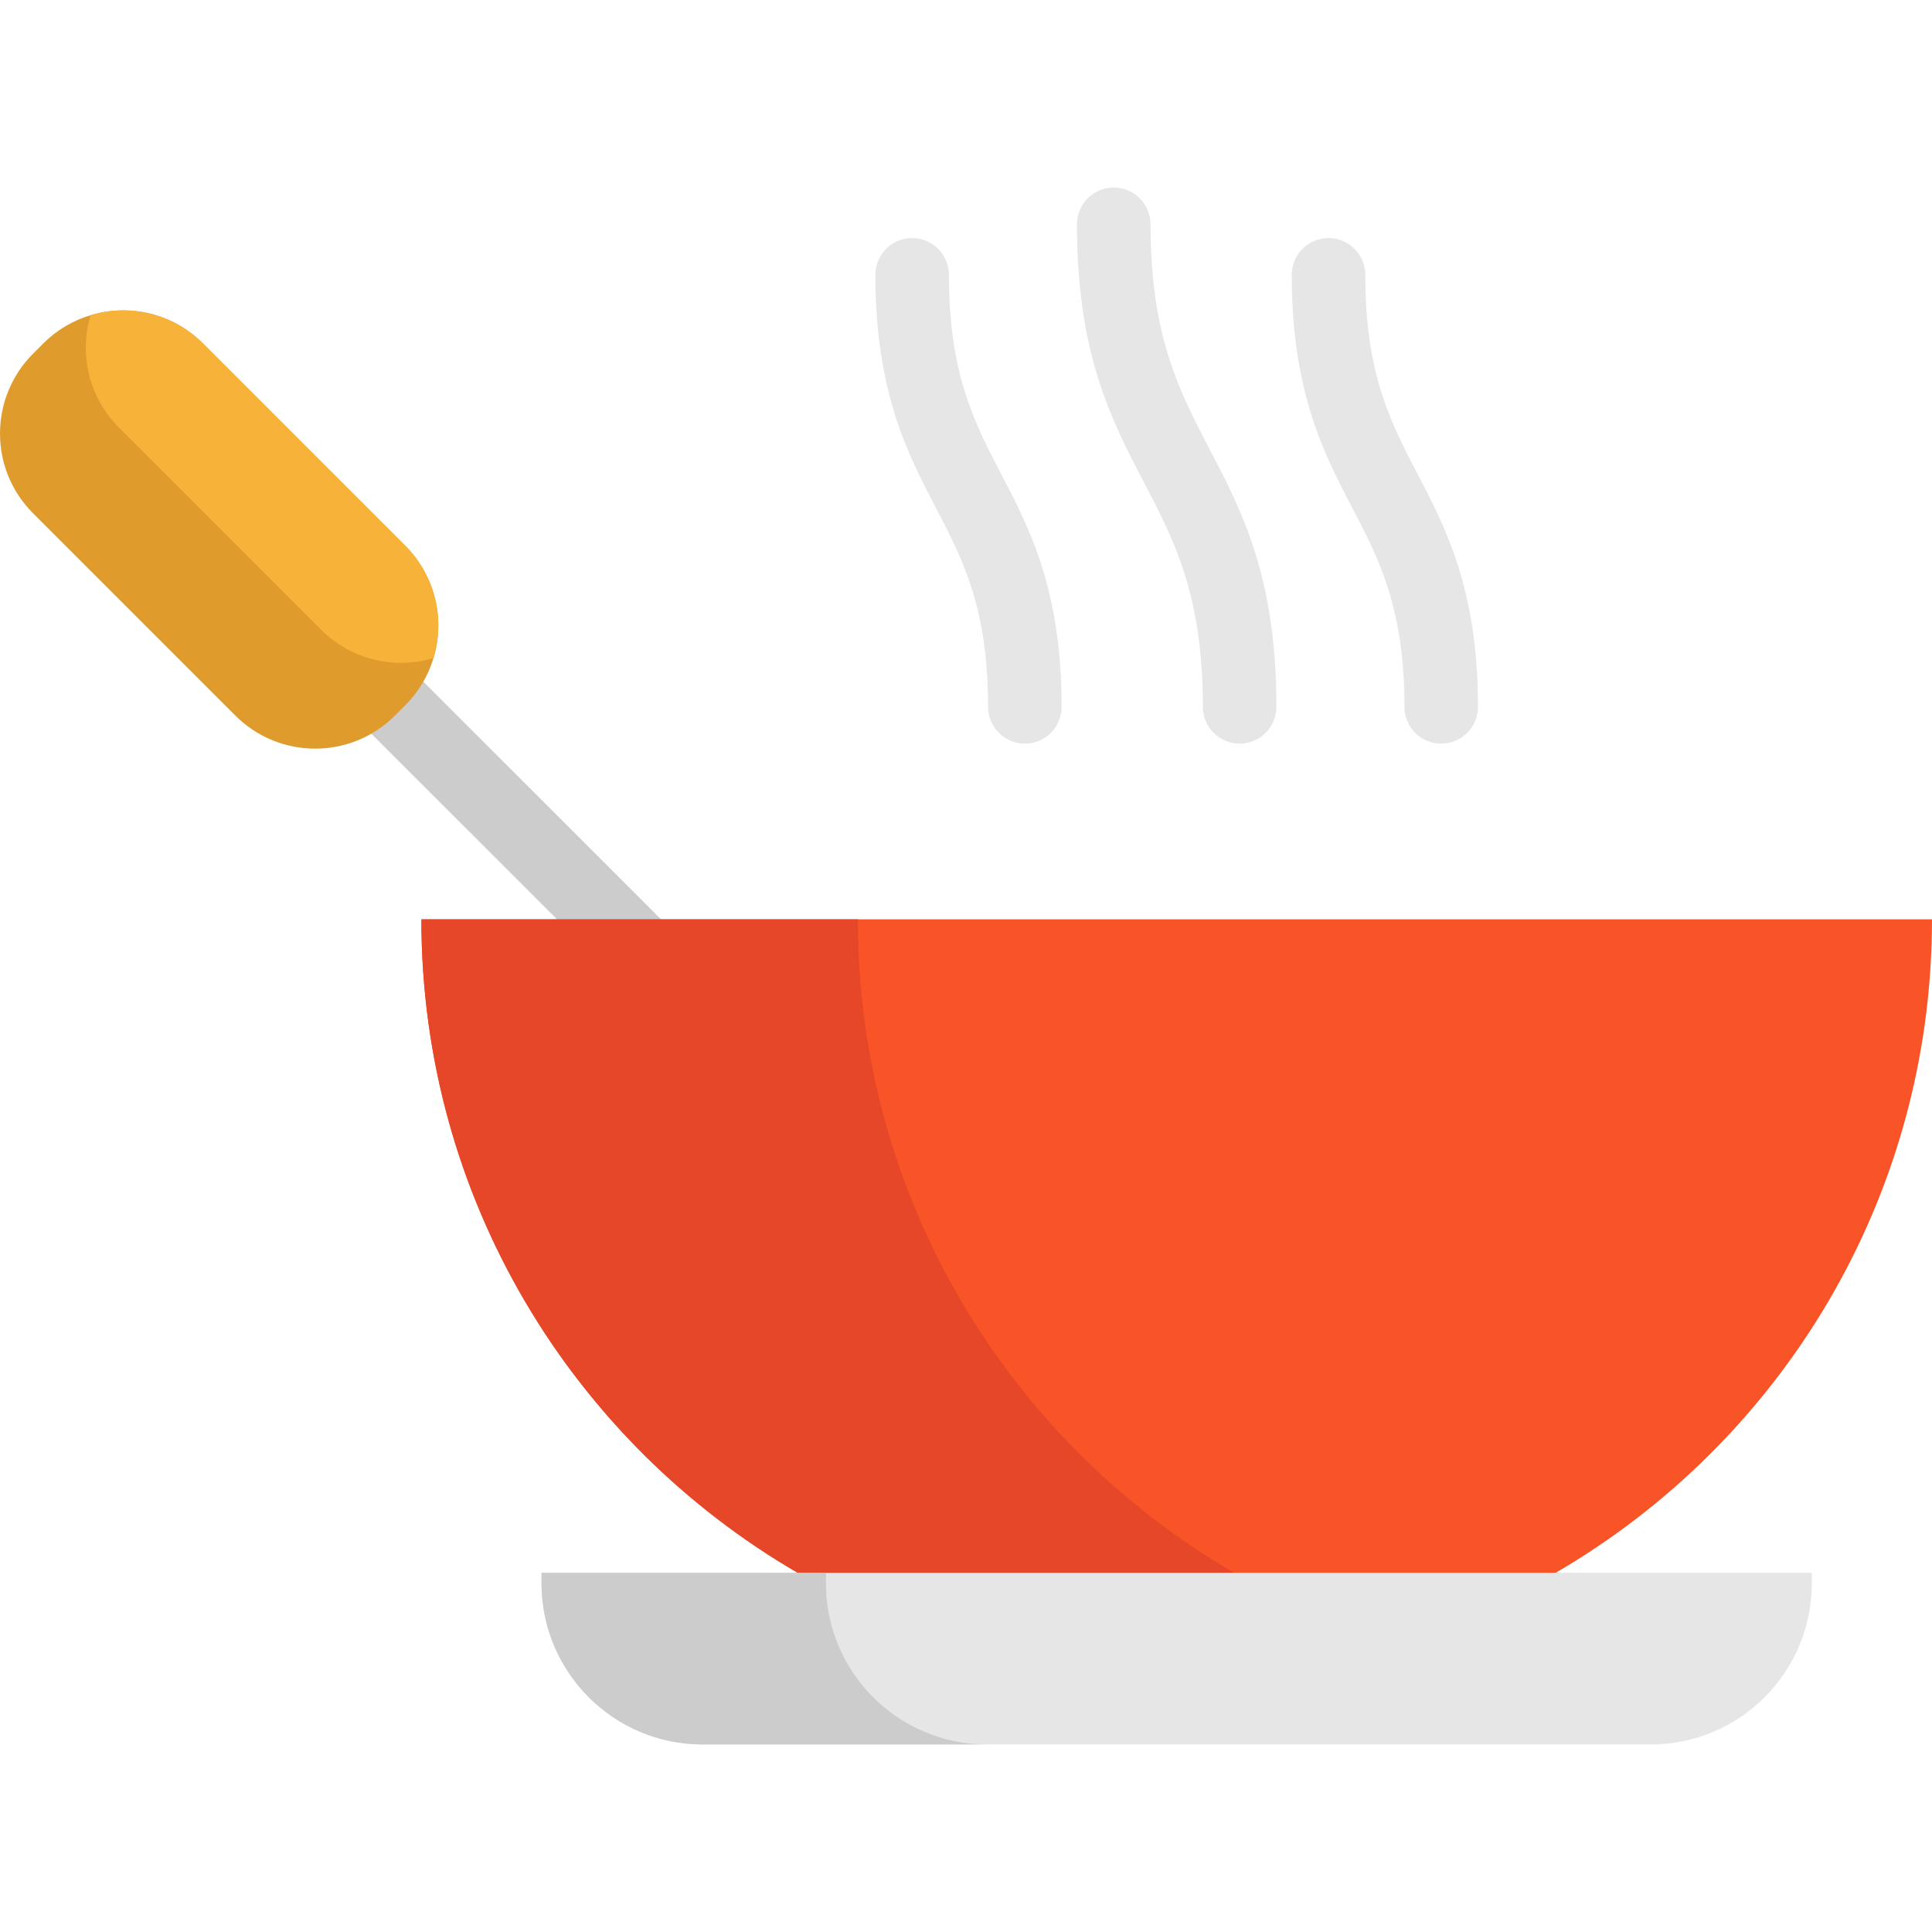
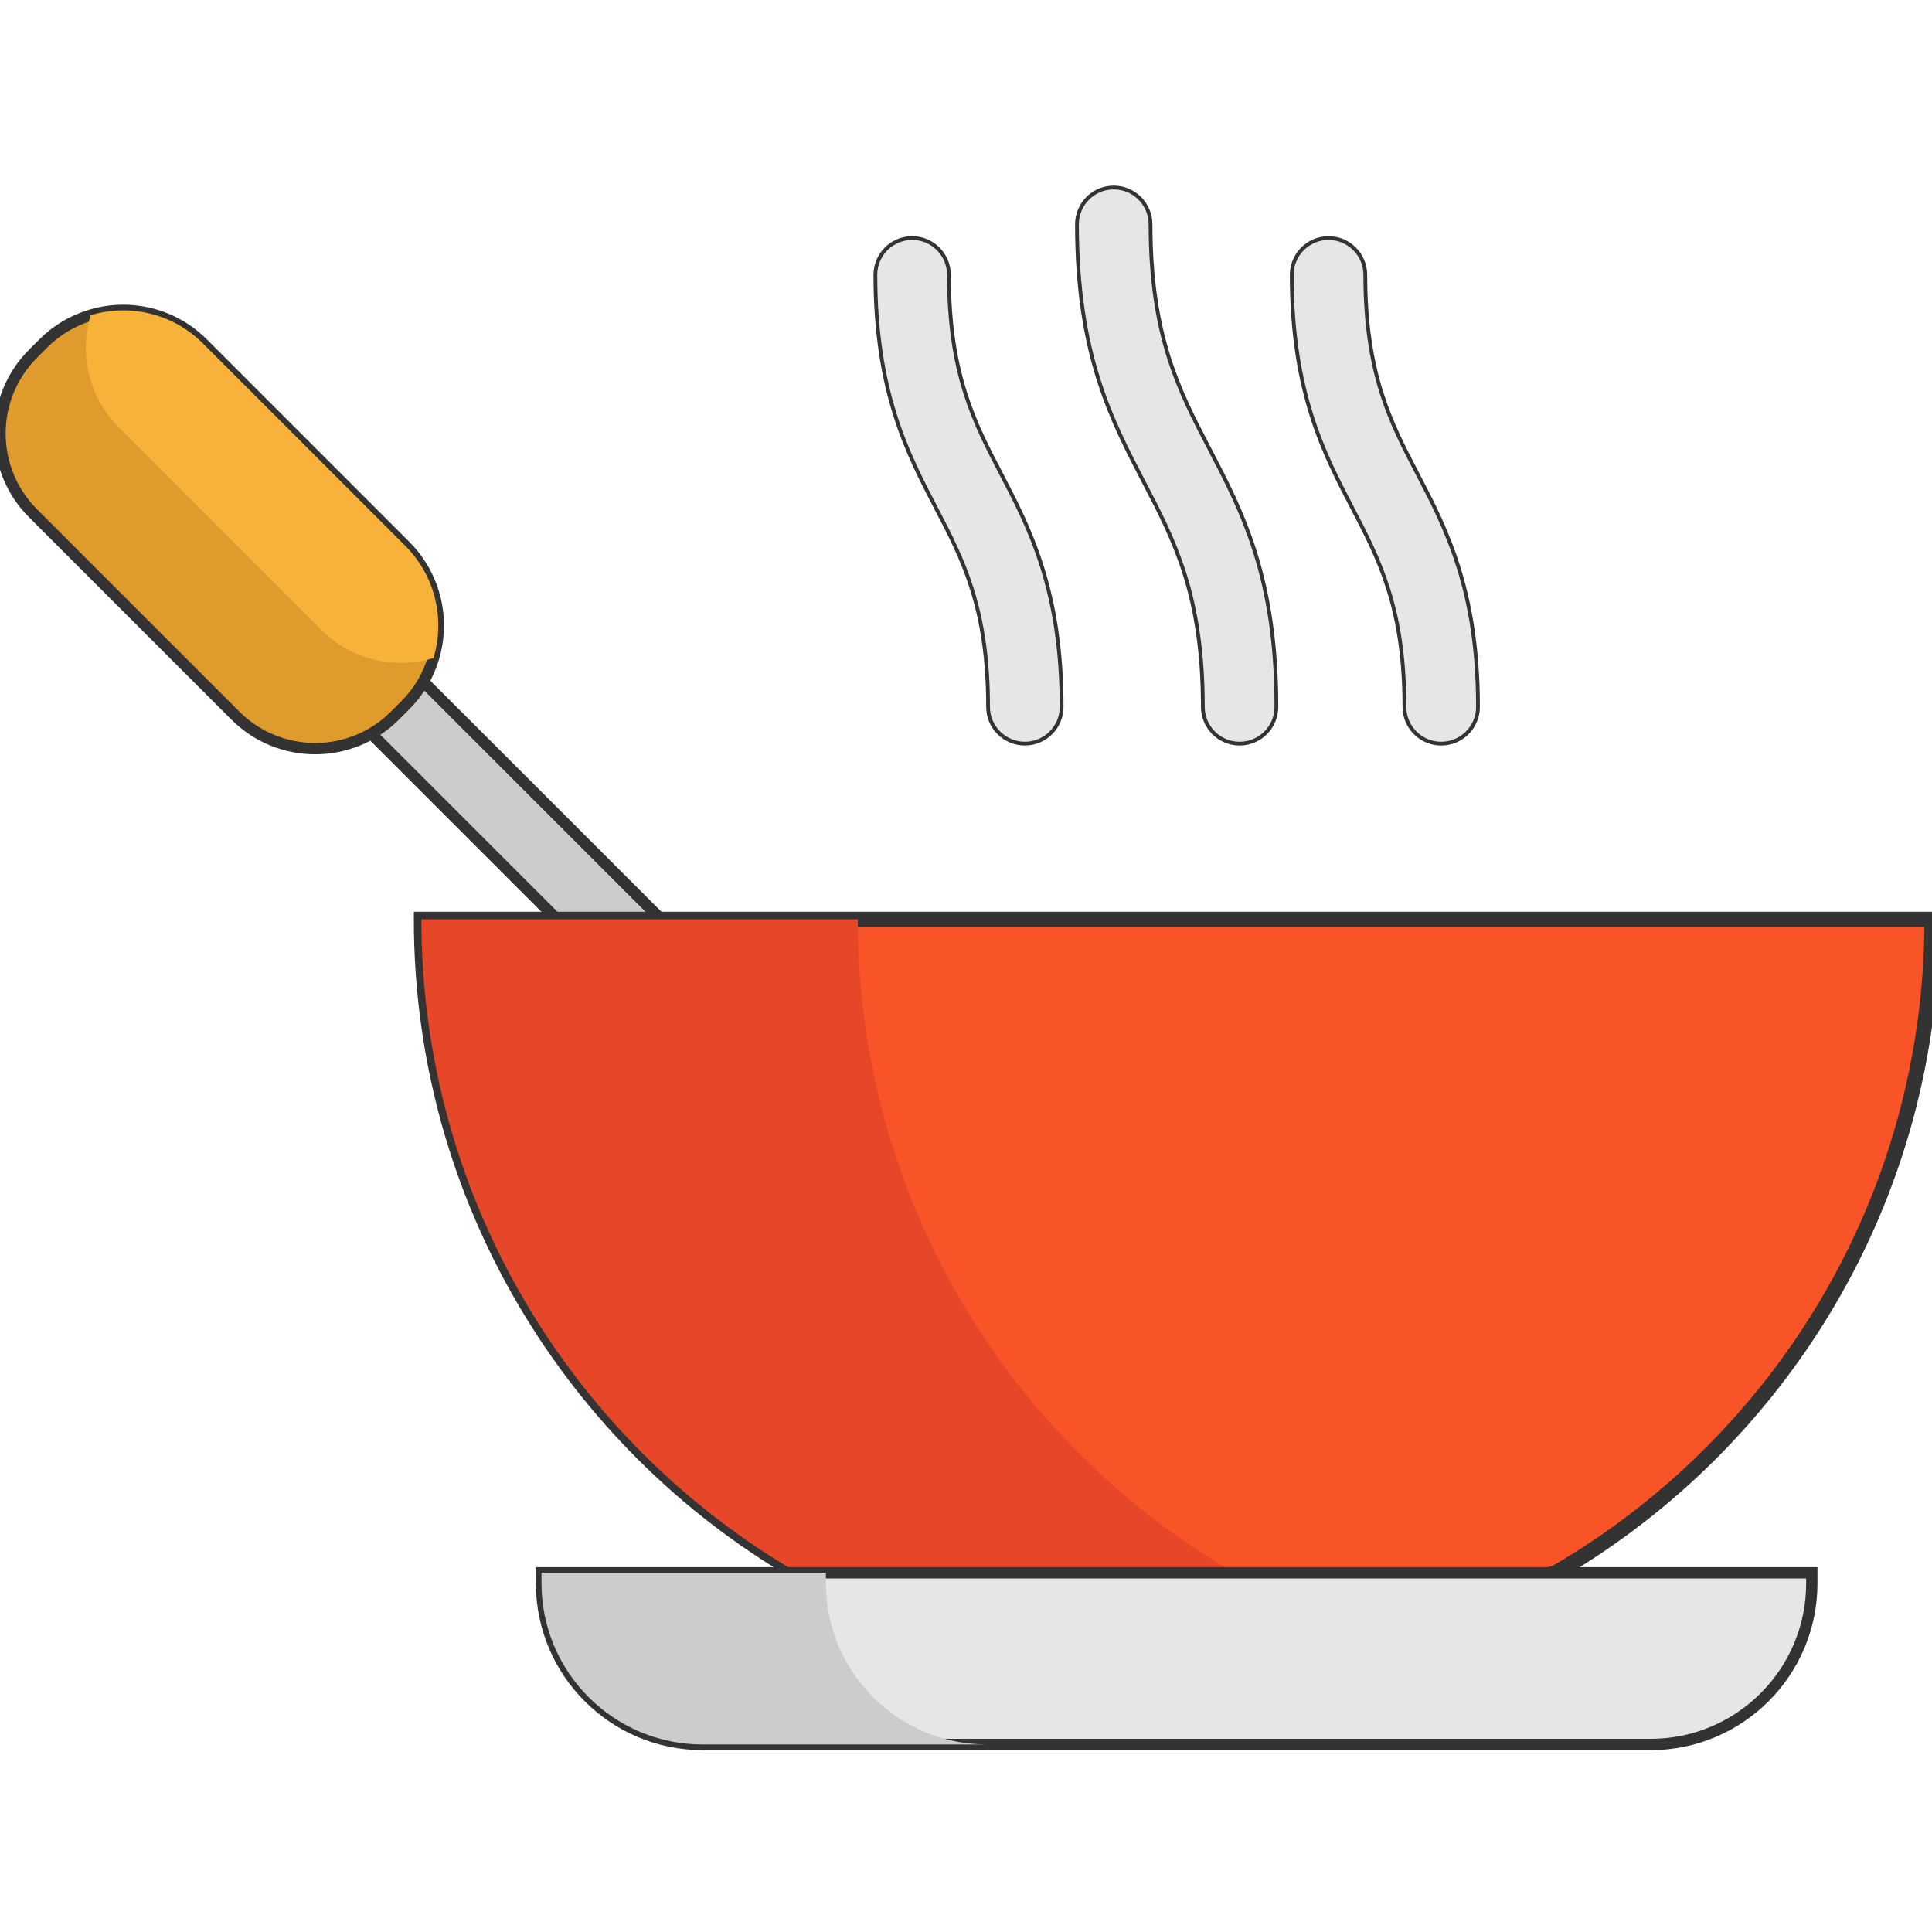
- <svg xmlns="http://www.w3.org/2000/svg" version="1.1" id="Layer_1" x="0px" y="0px" viewBox="0 0 512 512" style="enable-background:new 0 0 512 512;" xml:space="preserve">
-   <rect x="72.525" y="206.208" transform="matrix(-0.7072 -0.707 0.707 -0.7072 75.6006 463.2169)" style="fill:#CCCCCC;" width="122.383" height="19.492" />
-   <path style="fill:#E09B2D;" d="M114.88,174.391c-1.364,4.587-3.859,8.901-7.485,12.514l-1.364,1.377l-1.377,1.364  c-11.669,11.669-30.59,11.669-42.272,0L8.752,136.017c-11.669-11.669-11.669-30.59,0-42.272l2.742-2.742  c3.626-3.626,7.94-6.108,12.527-7.472c10.188-3.08,21.701-0.572,29.745,7.472l53.629,53.629  C115.452,152.69,117.96,164.203,114.88,174.391z" />
-   <path style="fill:#F7B239;" d="M114.88,174.391c-10.201,3.067-21.701,0.559-29.758-7.485l-53.629-53.629  c-8.044-8.044-10.552-19.557-7.472-29.745c10.188-3.08,21.701-0.572,29.745,7.472l53.629,53.629  C115.452,152.69,117.96,164.203,114.88,174.391z" />
-   <path style="fill:#F95428;" d="M161.388,243.627H512c0,73.94-40.089,138.524-99.735,173.181L300.37,448.575l-88.978-31.767  c-59.633-34.657-99.722-99.241-99.722-173.181L161.388,243.627L161.388,243.627z" />
-   <path style="fill:#E54728;" d="M227.328,243.627h-65.939H111.67c0,73.94,40.089,138.524,99.722,173.181l67.538,20.073l48.12-20.073  C267.417,382.151,227.328,317.567,227.328,243.627z" />
-   <path style="fill:#E6E6E6;" d="M480.15,416.808v2.781c0,23.585-19.128,42.714-42.714,42.714H186.221  c-23.585,0-42.714-19.128-42.714-42.714v-2.781h67.885h200.873H480.15z" />
-   <path style="fill:#CCCCCC;" d="M218.877,419.589v-2.781h-7.485h-67.885v2.781c0,23.585,19.128,42.714,42.714,42.714h75.37  C238.006,462.303,218.877,443.175,218.877,419.589z" />
+ <svg xmlns="http://www.w3.org/2000/svg" width="512" height="512">
  <g>
-     <path style="fill:#E6E6E6;" d="M318.767,187.326c0,5.382,4.364,9.746,9.746,9.746c5.382,0,9.746-4.364,9.746-9.746   c0-34.359-9.042-51.691-17.785-68.45c-8.01-15.352-15.574-29.852-15.574-59.433c0-5.382-4.364-9.746-9.746-9.746   c-5.382,0-9.746,4.364-9.746,9.746c0,34.359,9.042,51.691,17.785,68.45C311.202,143.245,318.767,157.745,318.767,187.326z" />
-     <path style="fill:#E6E6E6;" d="M261.851,187.326c0,5.382,4.364,9.746,9.746,9.746c5.382,0,9.746-4.364,9.746-9.746   c0-31.012-8.521-47.344-16.038-61.752c-7.111-13.63-13.828-26.504-13.828-52.737c0-5.382-4.364-9.746-9.746-9.746   c-5.382,0-9.746,4.364-9.746,9.746c0,31.012,8.521,47.344,16.038,61.754C255.134,148.22,261.851,161.093,261.851,187.326z" />
-     <path style="fill:#E6E6E6;" d="M372.191,187.326c0,5.382,4.364,9.746,9.746,9.746c5.382,0,9.746-4.364,9.746-9.746   c0-31.012-8.521-47.344-16.038-61.752c-7.111-13.63-13.828-26.504-13.828-52.737c0-5.382-4.364-9.746-9.746-9.746   s-9.746,4.364-9.746,9.746c0,31.012,8.521,47.344,16.038,61.754C365.474,148.22,372.191,161.093,372.191,187.326z" />
+     <rect fill="none" id="canvas_background" height="31.538" width="31.538" y="-1" x="-1" />
  </g>
  <g>
- </g>
-   <g>
- </g>
-   <g>
- </g>
-   <g>
- </g>
-   <g>
- </g>
-   <g>
- </g>
-   <g>
- </g>
-   <g>
- </g>
-   <g>
- </g>
-   <g>
- </g>
-   <g>
- </g>
-   <g>
- </g>
-   <g>
- </g>
-   <g>
- </g>
-   <g>
- </g>
+     <rect stroke-width="3" stroke="#333333" id="svg_1" fill="#CCCCCC" height="19.492" width="122.383" transform="matrix(-0.7072, -0.707, 0.707, -0.7072, 75.6006, 463.217)" y="206.208" x="72.525" />
+     <path stroke-width="3" stroke="#333333" id="svg_2" fill="#E09B2D" d="m114.88,174.391c-1.364,4.587 -3.859,8.901 -7.485,12.514l-1.364,1.377l-1.377,1.364c-11.669,11.669 -30.59,11.669 -42.272,0l-53.63,-53.629c-11.669,-11.669 -11.669,-30.59 0,-42.272l2.742,-2.742c3.626,-3.626 7.94,-6.108 12.527,-7.472c10.188,-3.08 21.701,-0.572 29.745,7.472l53.629,53.629c8.057,8.058 10.565,19.571 7.485,29.759z" />
+     <path id="svg_3" fill="#F7B239" d="m114.88,174.391c-10.201,3.067 -21.701,0.559 -29.758,-7.485l-53.629,-53.629c-8.044,-8.044 -10.552,-19.557 -7.472,-29.745c10.188,-3.08 21.701,-0.572 29.745,7.472l53.629,53.629c8.057,8.057 10.565,19.57 7.485,29.758z" />
+     <path stroke-width="4" stroke="#333333" id="svg_4" fill="#F95428" d="m161.388,243.627l350.612,0c0,73.94 -40.089,138.524 -99.735,173.181l-111.895,31.767l-88.978,-31.767c-59.633,-34.657 -99.722,-99.241 -99.722,-173.181l49.718,-0l0,0z" />
+     <path stroke-width="3" id="svg_5" fill="#E54728" d="m227.328,243.627l-65.939,0l-49.719,0c0,73.94 40.089,138.524 99.722,173.181l67.538,20.073l48.12,-20.073c-59.633,-34.657 -99.722,-99.241 -99.722,-173.181z" />
+     <path stroke-width="3" stroke="#333333" id="svg_6" fill="#E6E6E6" d="m480.15,416.808l0,2.781c0,23.585 -19.128,42.714 -42.714,42.714l-251.215,0c-23.585,0 -42.714,-19.128 -42.714,-42.714l0,-2.781l67.885,0l200.873,0l67.885,0z" />
+     <path stroke-width="3" id="svg_7" fill="#CCCCCC" d="m218.877,419.589l0,-2.781l-7.485,0l-67.885,0l0,2.781c0,23.585 19.128,42.714 42.714,42.714l75.37,0c-23.585,0 -42.714,-19.128 -42.714,-42.714z" />
+     <g id="svg_8">
+       <path stroke="#333333" id="svg_9" fill="#E6E6E6" d="m318.767,187.326c0,5.382 4.364,9.746 9.746,9.746c5.382,0 9.746,-4.364 9.746,-9.746c0,-34.359 -9.042,-51.691 -17.785,-68.45c-8.01,-15.352 -15.574,-29.852 -15.574,-59.433c0,-5.382 -4.364,-9.746 -9.746,-9.746c-5.382,0 -9.746,4.364 -9.746,9.746c0,34.359 9.042,51.691 17.785,68.45c8.009,15.352 15.574,29.852 15.574,59.433z" />
+       <path stroke="#333333" id="svg_10" fill="#E6E6E6" d="m261.851,187.326c0,5.382 4.364,9.746 9.746,9.746c5.382,0 9.746,-4.364 9.746,-9.746c0,-31.012 -8.521,-47.344 -16.038,-61.752c-7.111,-13.63 -13.828,-26.504 -13.828,-52.737c0,-5.382 -4.364,-9.746 -9.746,-9.746c-5.382,0 -9.746,4.364 -9.746,9.746c0,31.012 8.521,47.344 16.038,61.754c7.111,13.629 13.828,26.502 13.828,52.735z" />
+       <path stroke="#333333" id="svg_11" fill="#E6E6E6" d="m372.191,187.326c0,5.382 4.364,9.746 9.746,9.746c5.382,0 9.746,-4.364 9.746,-9.746c0,-31.012 -8.521,-47.344 -16.038,-61.752c-7.111,-13.63 -13.828,-26.504 -13.828,-52.737c0,-5.382 -4.364,-9.746 -9.746,-9.746s-9.746,4.364 -9.746,9.746c0,31.012 8.521,47.344 16.038,61.754c7.111,13.629 13.828,26.502 13.828,52.735z" />
+     </g>
+     <g id="svg_12" />
+     <g id="svg_13" />
+     <g id="svg_14" />
+     <g id="svg_15" />
+     <g id="svg_16" />
+     <g id="svg_17" />
+     <g id="svg_18" />
+     <g id="svg_19" />
+     <g id="svg_20" />
+     <g id="svg_21" />
+     <g id="svg_22" />
+     <g id="svg_23" />
+     <g id="svg_24" />
+     <g id="svg_25" />
+     <g id="svg_26" />
+   </g>
</svg>
